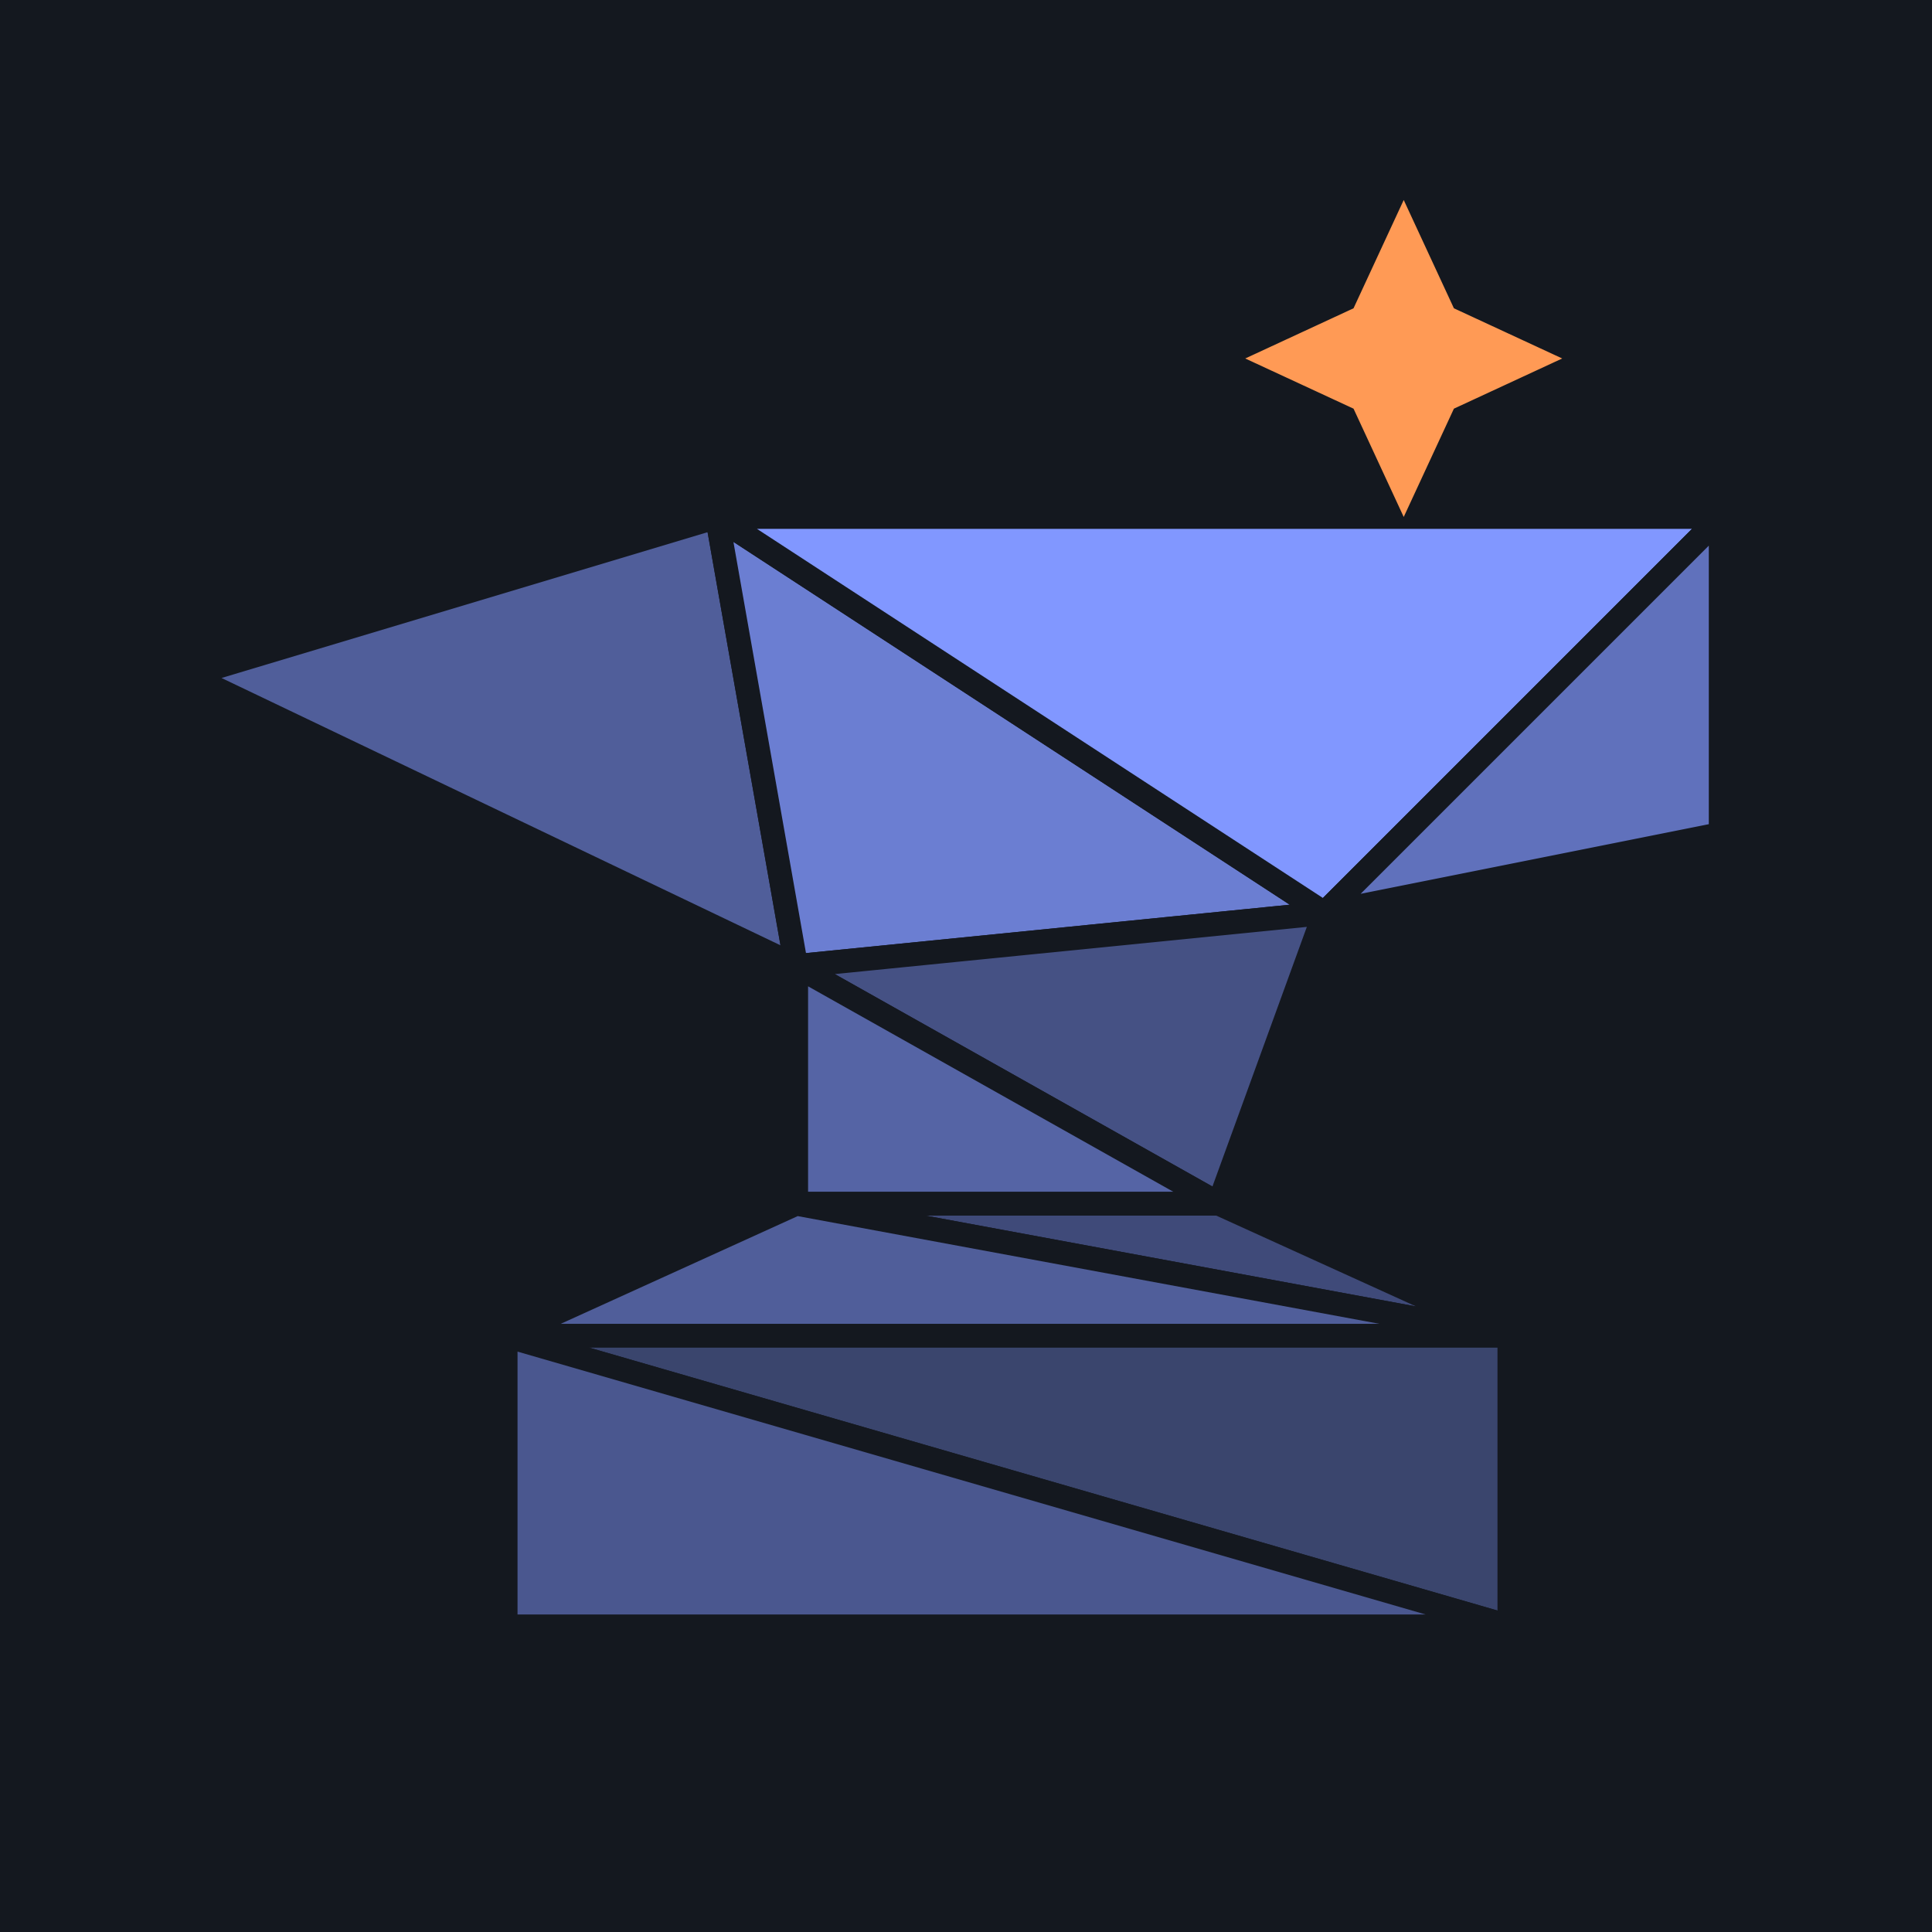
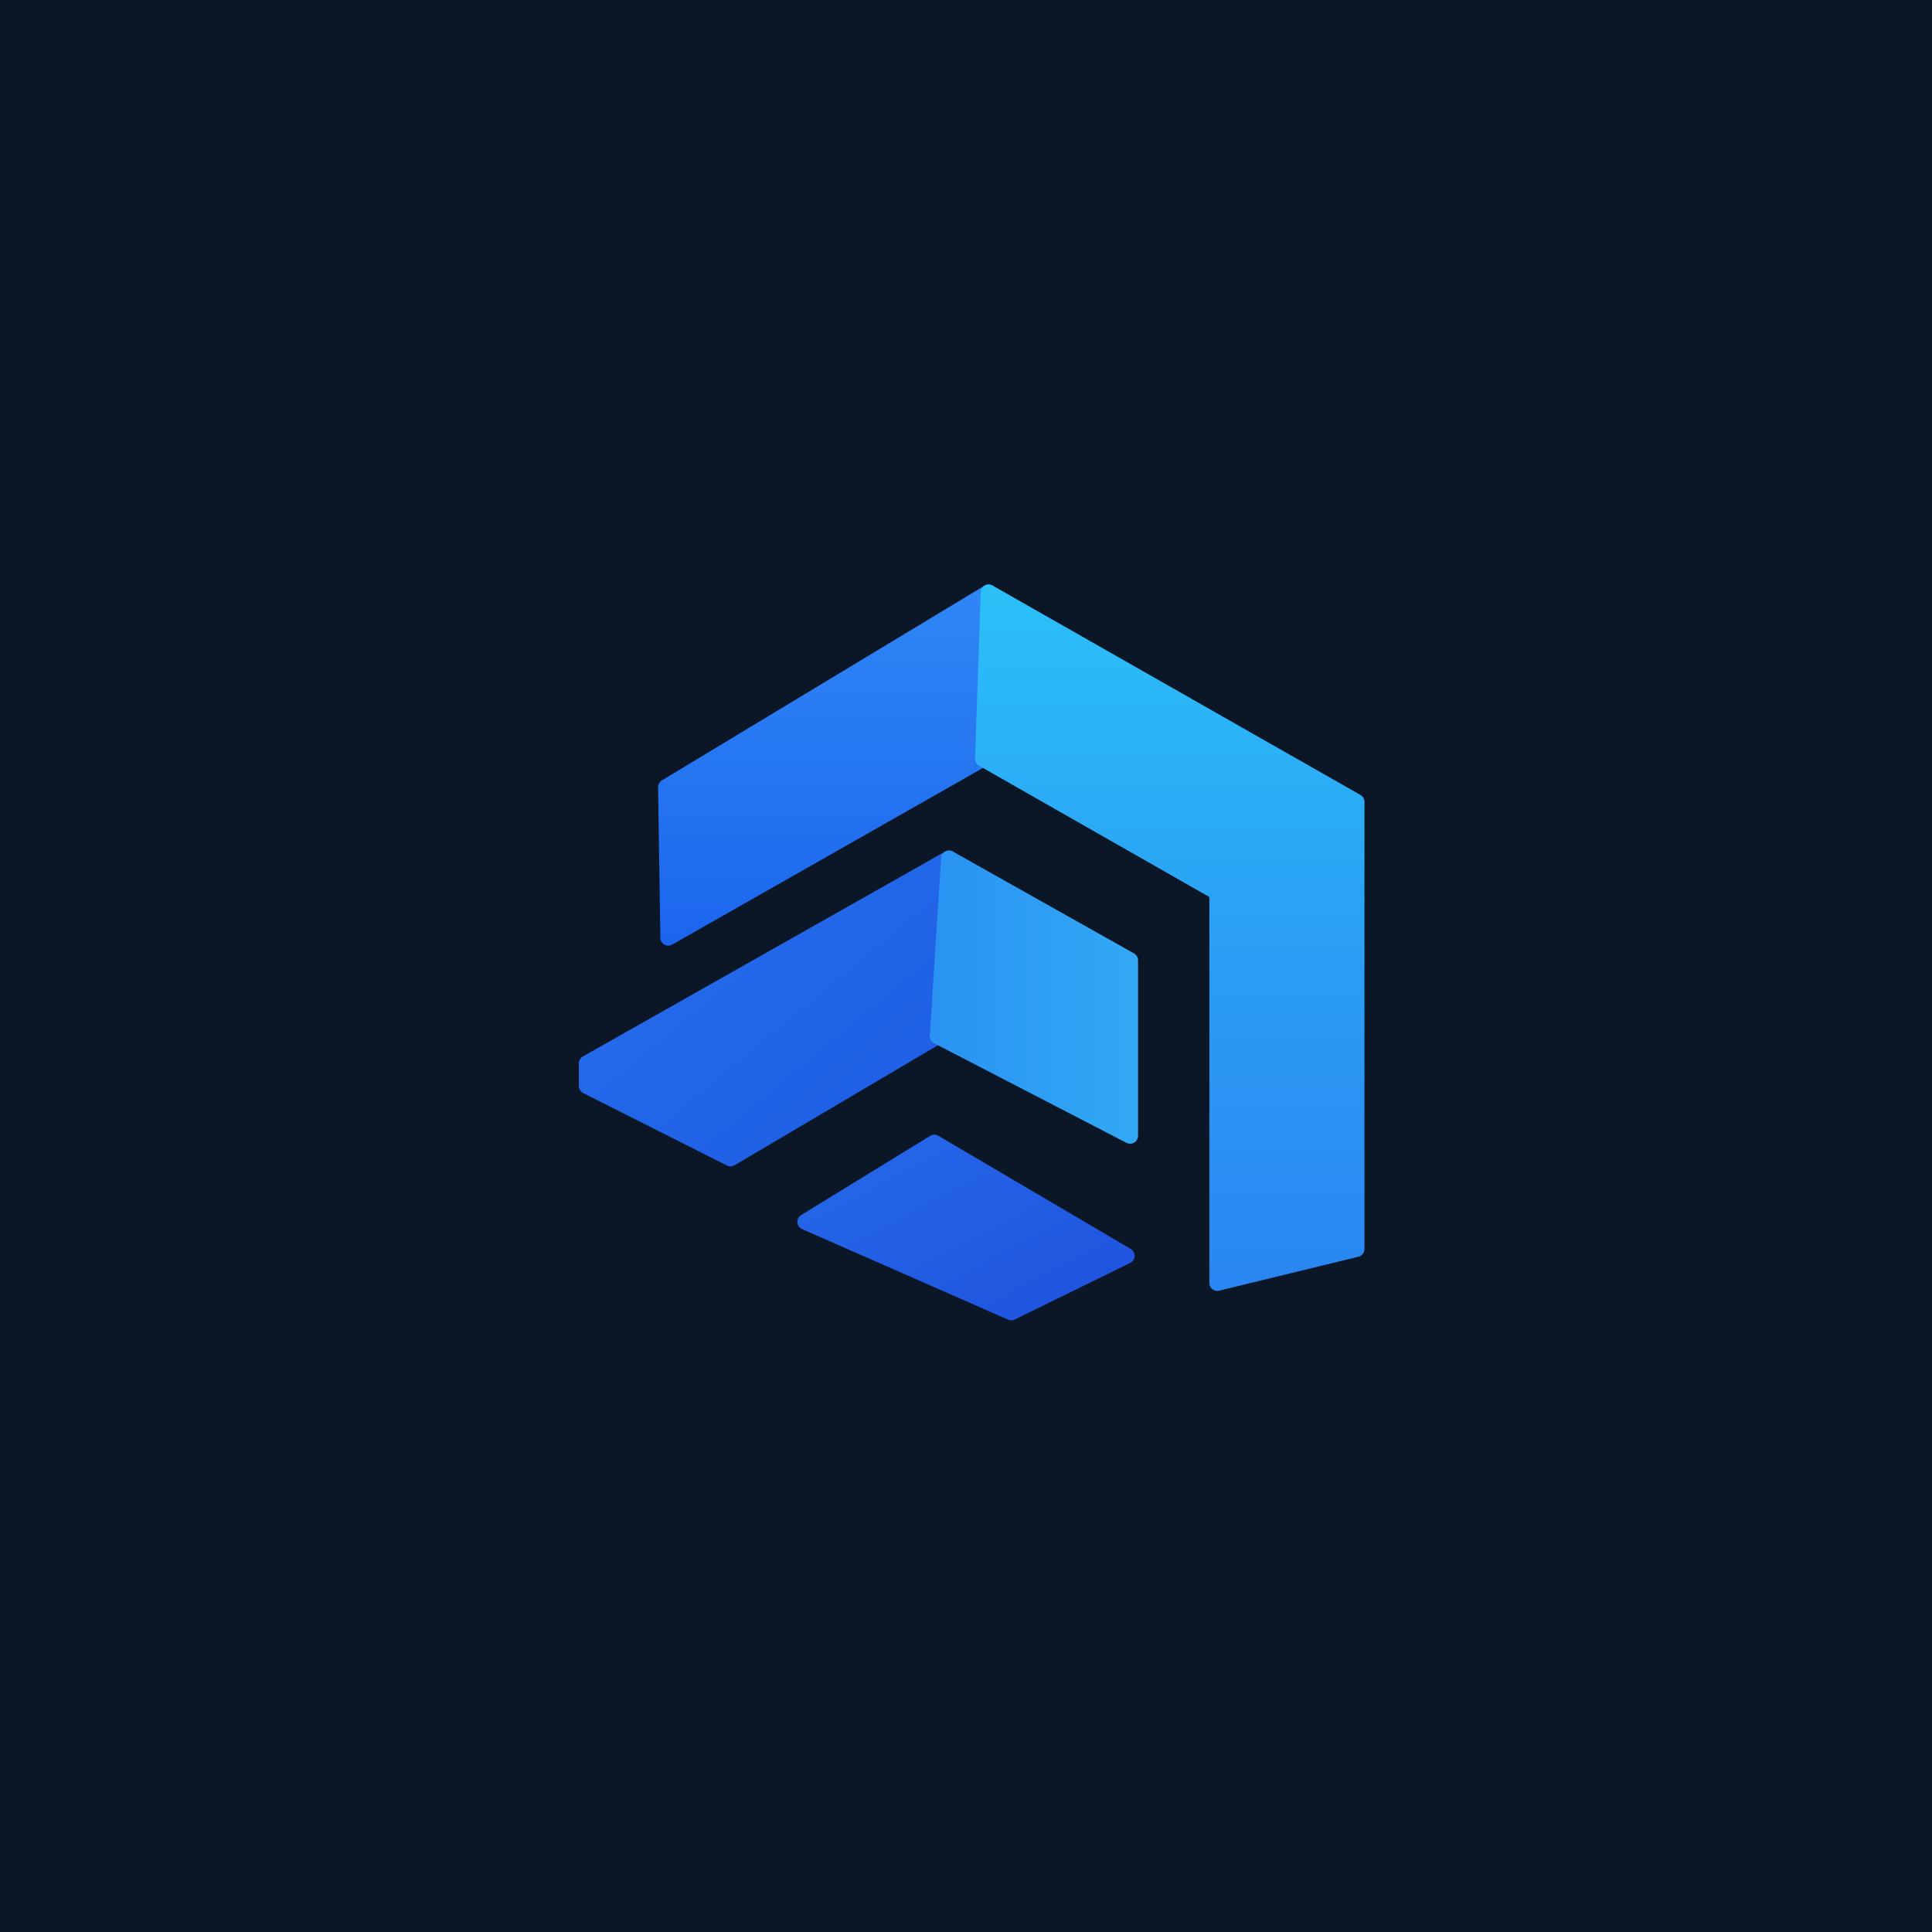
- <svg xmlns="http://www.w3.org/2000/svg" viewBox="0 0 512 512" width="512" height="512">
-   <rect width="512" height="512" rx="0" fill="#14181f" />
-   <g transform="translate(36 60) scale(7)">
-     <path d="M2 17 22 11 25 28Z" fill="#8197ff" fill-opacity="0.55" stroke="#14181f" stroke-width="0.9" stroke-linejoin="round" />
-     <path d="M22 11 25 28 45 26Z" fill="#8197ff" fill-opacity="0.8" stroke="#14181f" stroke-width="0.9" stroke-linejoin="round" />
-     <path d="M22 11 60 11 45 26Z" fill="#8197ff" fill-opacity="1" stroke="#14181f" stroke-width="0.9" stroke-linejoin="round" />
-     <path d="M60 11 60 23 45 26Z" fill="#8197ff" fill-opacity="0.7" stroke="#14181f" stroke-width="0.9" stroke-linejoin="round" />
-     <path d="M25 28 45 26 41 37Z" fill="#8197ff" fill-opacity="0.45" stroke="#14181f" stroke-width="0.9" stroke-linejoin="round" />
-     <path d="M25 28 41 37 25 37Z" fill="#8197ff" fill-opacity="0.6" stroke="#14181f" stroke-width="0.9" stroke-linejoin="round" />
-     <path d="M25 37 41 37 52 42Z" fill="#8197ff" fill-opacity="0.4" stroke="#14181f" stroke-width="0.9" stroke-linejoin="round" />
-     <path d="M25 37 52 42 14 42Z" fill="#8197ff" fill-opacity="0.55" stroke="#14181f" stroke-width="0.9" stroke-linejoin="round" />
-     <path d="M14 42 52 42 52 53Z" fill="#8197ff" fill-opacity="0.35" stroke="#14181f" stroke-width="0.9" stroke-linejoin="round" />
-     <path d="M14 42 52 53 14 53Z" fill="#8197ff" fill-opacity="0.5" stroke="#14181f" stroke-width="0.9" stroke-linejoin="round" />
-     <path d="M48 -1 49.9 3.1 54 5 49.9 6.9 48 11 46.1 6.9 42 5 46.1 3.1Z" fill="#ff9a55" />
+ <svg xmlns="http://www.w3.org/2000/svg" viewBox="0 0 512 512" role="img" aria-label="autosmith">
+   <defs>
+     <linearGradient id="ma" x1="0" y1="0" x2="0" y2="1">
+       <stop offset="0" stop-color="#2F86F5" />
+       <stop offset="1" stop-color="#1C66EE" />
+     </linearGradient>
+     <linearGradient id="mb" x1="0" y1="0" x2="0" y2="1">
+       <stop offset="0" stop-color="#2BC0F8" />
+       <stop offset=".55" stop-color="#2B9CF4" />
+       <stop offset="1" stop-color="#2A86F2" />
+     </linearGradient>
+     <linearGradient id="mc" x1="0" y1="0" x2="1" y2="1">
+       <stop offset="0" stop-color="#2670EC" />
+       <stop offset="1" stop-color="#1D5BE4" />
+     </linearGradient>
+     <linearGradient id="md" x1="0" y1="0" x2="1" y2="0">
+       <stop offset="0" stop-color="#2A93F2" />
+       <stop offset="1" stop-color="#32A8F5" />
+     </linearGradient>
+     <linearGradient id="me" x1="0" y1="0" x2="1" y2="1">
+       <stop offset="0" stop-color="#2569EA" />
+       <stop offset="1" stop-color="#1F52DD" />
+     </linearGradient>
+     <linearGradient id="bg" x1="0" y1="0" x2="1" y2="1">
+       <stop stop-color="#142033" />
+       <stop offset="1" stop-color="#07111F" />
+     </linearGradient>
+   </defs>
+   <rect width="512" height="512" fill="#0B1626" />
+   <g transform="translate(139 145) scale(.3)">
+     <path d="M410 40 125 212 127 345 405 187Z" fill="url(#ma)" stroke="url(#ma)" stroke-width="14" stroke-linejoin="round" />
+     <path d="M410 40 735 225 735 620 612 650 612 305 405 187Z" fill="url(#mb)" stroke="url(#mb)" stroke-width="14" stroke-linejoin="round" />
+     <path d="M55 456 375 275 365 432 182 540 55 476Z" fill="url(#mc)" stroke="url(#mc)" stroke-width="14" stroke-linejoin="round" />
+     <path d="M375 275 535 365 535 520 365 432Z" fill="url(#md)" stroke="url(#md)" stroke-width="14" stroke-linejoin="round" />
+     <path d="M248 596 362 526 532 626 430 676Z" fill="url(#me)" stroke="url(#me)" stroke-width="14" stroke-linejoin="round" />
  </g>
</svg>
